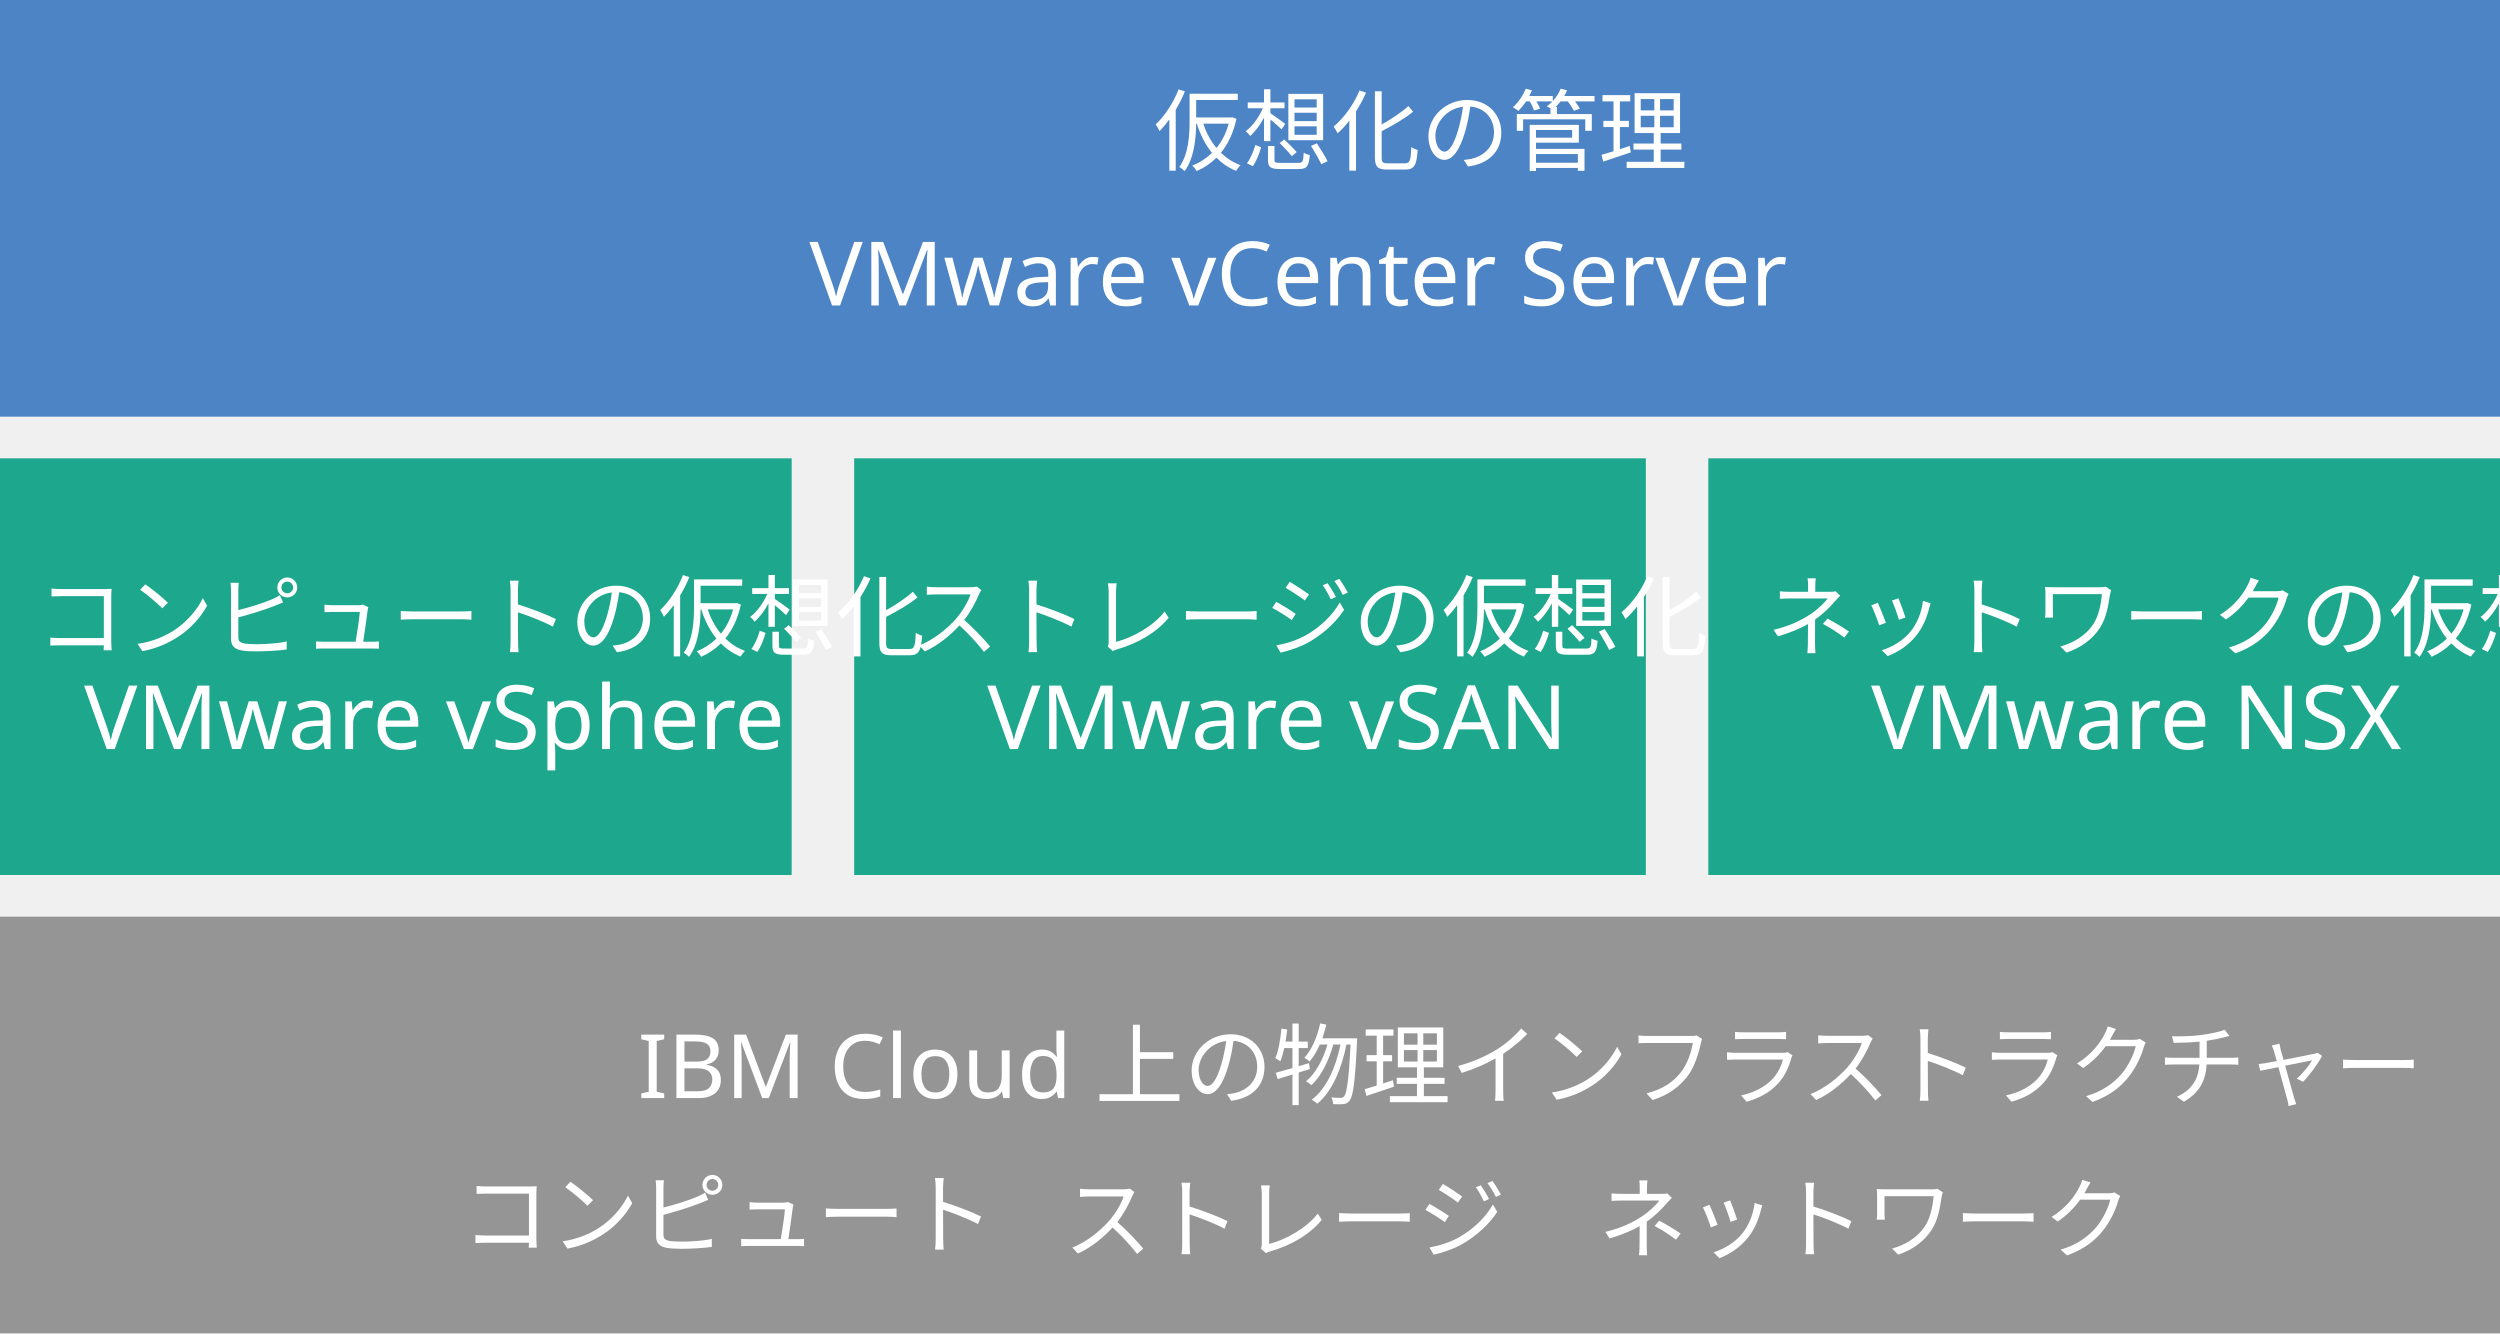
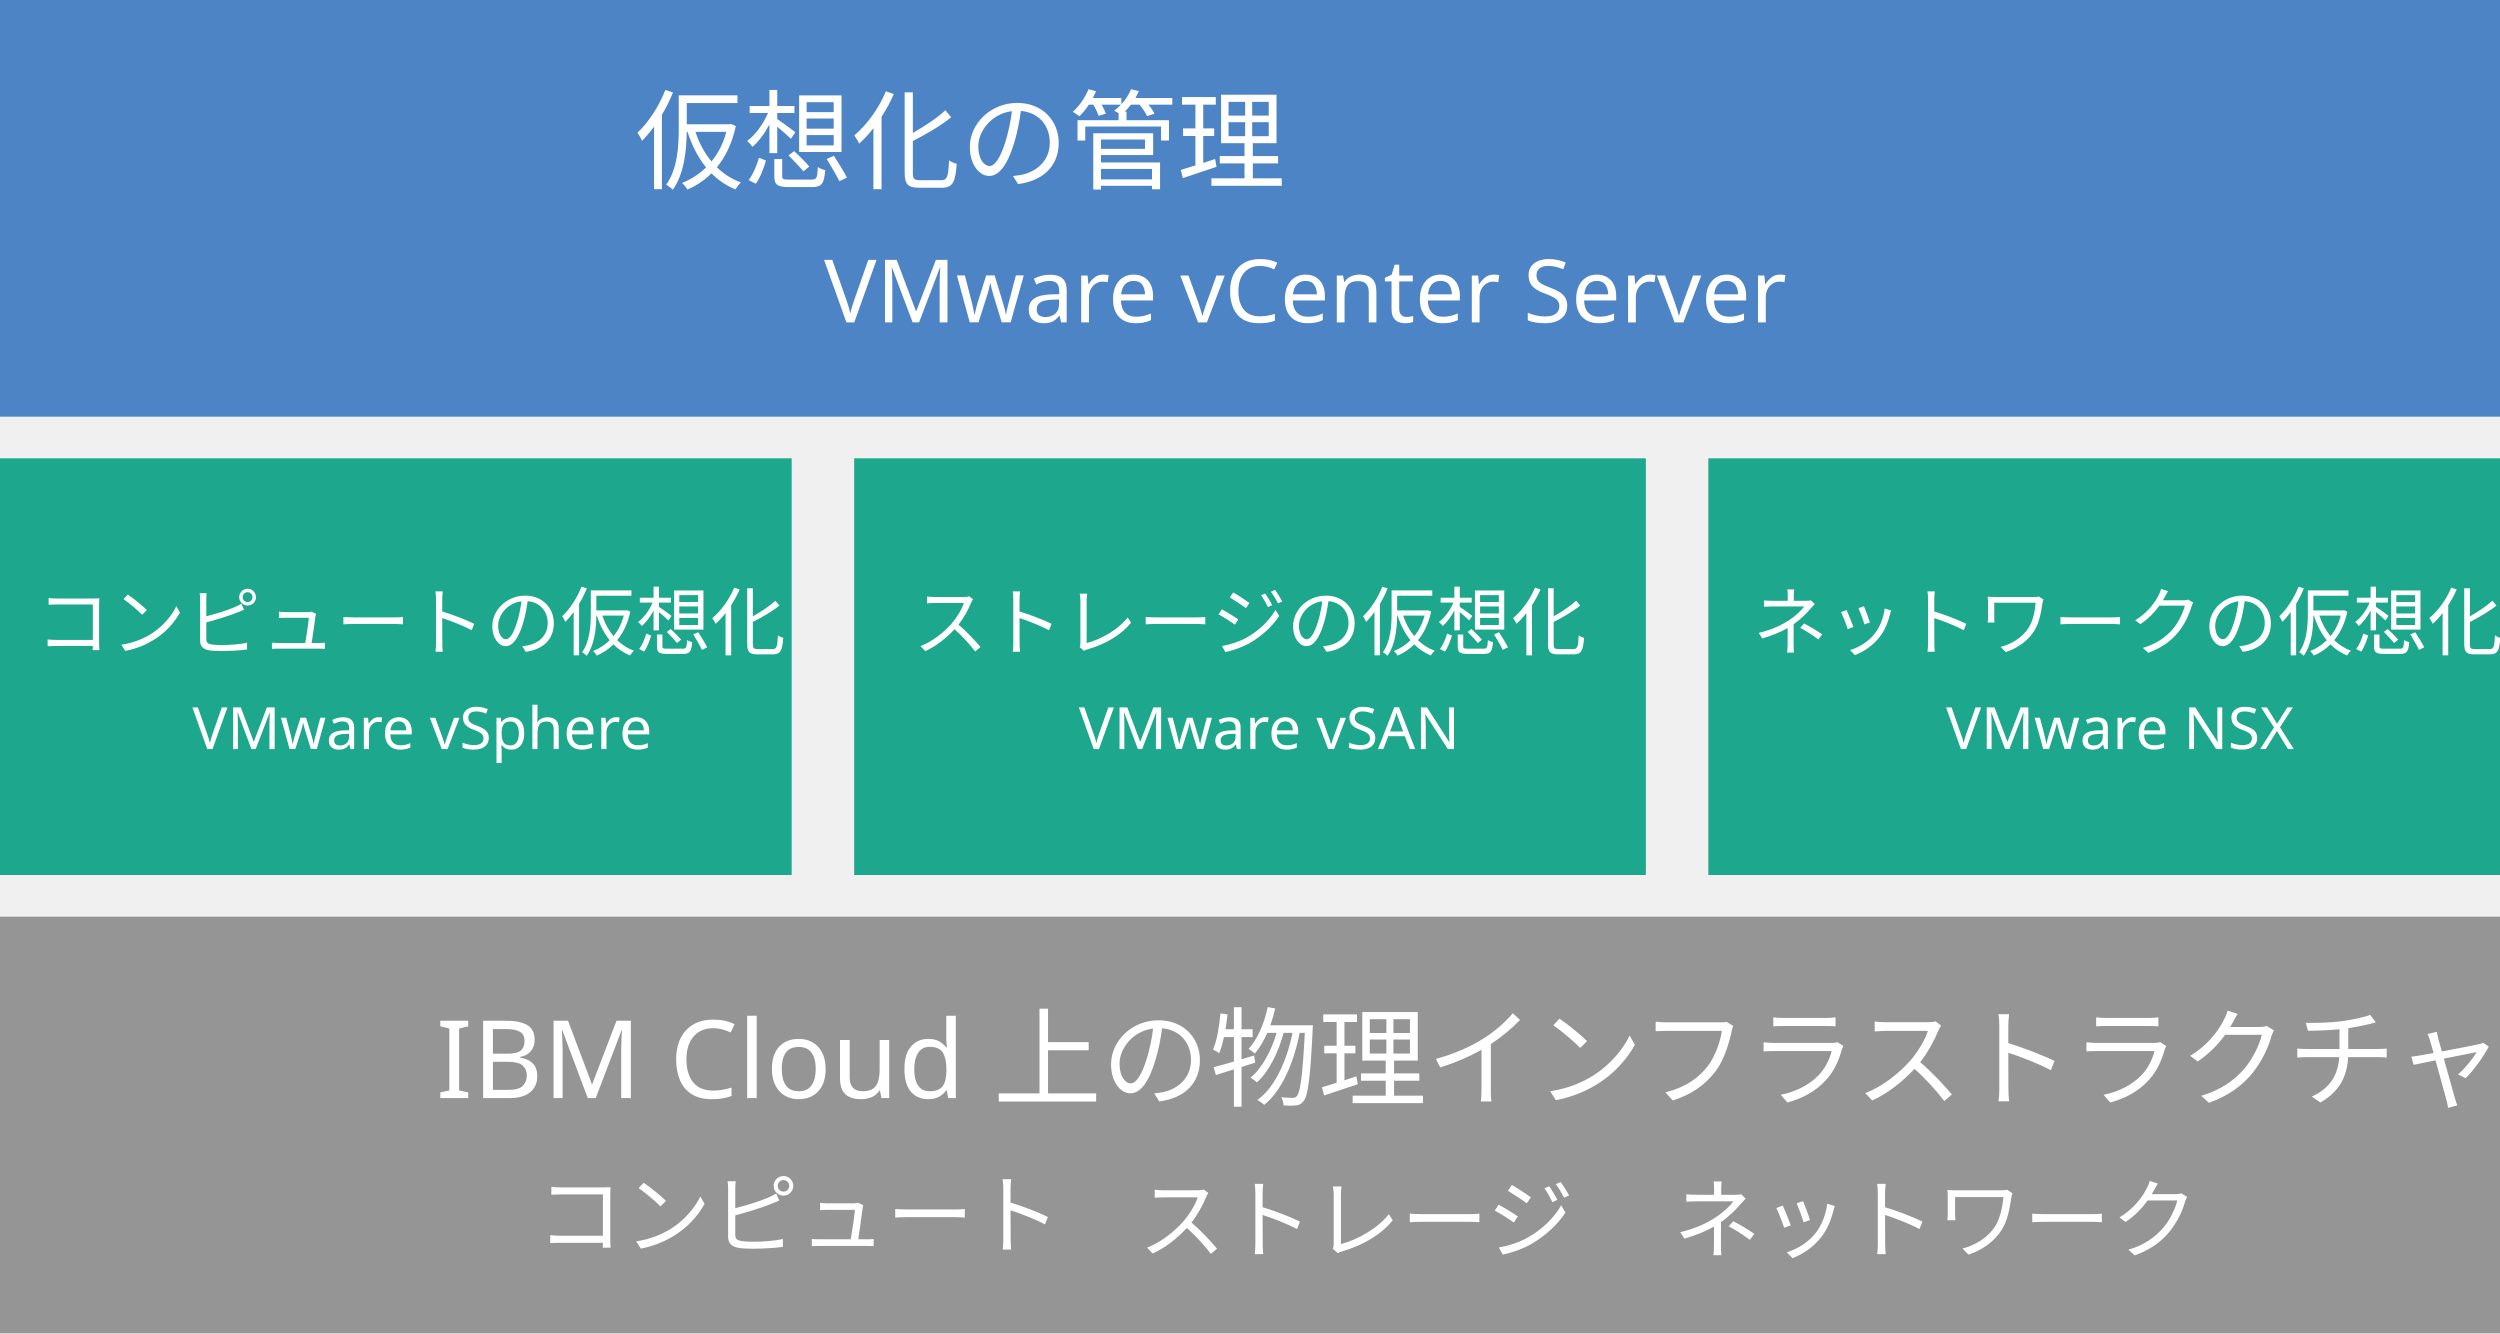
<svg xmlns="http://www.w3.org/2000/svg" version="1.1" id="Layer_1" x="0px" y="0px" viewBox="0 0 600 320" style="enable-background:new 0 0 600 320;" xml:space="preserve">
-   <defs id="defs49" />
-   <style type="text/css" id="style2">
+   <style type="text/css">
	.st0{fill:#4C84C5;}
	.st1{fill:#959595;}
	.st2{fill:#1DA78D;}
	.st3{fill:#FFFFFF;}
	.st4{font-family:'Roboto-Light';}
	.st5{font-size:26px;}
	.st6{font-size:21px;}
	.st7{font-size:18px;}
	.st8{font-size:14px;}
</style>
-   <rect class="st0" width="600" height="100" id="rect4" />
-   <rect y="220" class="st1" width="600" height="100" id="rect6" />
-   <rect y="110" class="st2" width="190" height="100" id="rect8" />
-   <rect x="205" y="110" class="st2" width="190" height="100" id="rect10" />
-   <rect x="410" y="110" class="st2" width="190" height="100" id="rect12" />
-   <text id="text18" x="148.952" y="39.303" style="font-style:normal;font-variant:normal;font-weight:normal;font-stretch:normal;font-size:21.333px;font-family:'MS UI Gothic';-inkscape-font-specification:'MS UI Gothic, Normal';font-variant-ligatures:normal;font-variant-caps:normal;font-variant-numeric:normal;font-feature-settings:normal;text-align:start;writing-mode:lr-tb;text-anchor:start">
-     <tspan x="148.952" y="39.303" class="st3 st4 st5" id="tspan14" style="font-style:normal;font-variant:normal;font-weight:normal;font-stretch:normal;font-size:21.333px;font-family:'MS UI Gothic';-inkscape-font-specification:'MS UI Gothic, Normal';font-variant-ligatures:normal;font-variant-caps:normal;font-variant-numeric:normal;font-feature-settings:normal;text-align:start;writing-mode:lr-tb;text-anchor:start;fill:#ffffff">　　　　　　仮想化の管理</tspan>
-     <tspan x="194.252" y="73.303" class="st3 st4 st6" id="tspan16" style="font-style:normal;font-variant:normal;font-weight:normal;font-stretch:normal;font-size:21.333px;font-family:'MS UI Gothic';-inkscape-font-specification:'MS UI Gothic, Normal';font-variant-ligatures:normal;font-variant-caps:normal;font-variant-numeric:normal;font-feature-settings:normal;text-align:start;writing-mode:lr-tb;text-anchor:start;fill:#ffffff">VMware vCenter Server</tspan>
+   <rect class="st0" width="600" height="100" />
+   <rect y="220" class="st1" width="600" height="100" />
+   <rect y="110" class="st2" width="190" height="100" />
+   <rect x="205" y="110" class="st2" width="190" height="100" />
+   <rect x="410" y="110" class="st2" width="190" height="100" />
+   <text transform="matrix(1 0 0 1 152.4775 43.3711)">
+     <tspan x="0" y="0" class="st3 st4 st5">仮想化の管理</tspan>
+     <tspan x="45.3" y="34" class="st3 st4 st6">VMware vCenter Server</tspan>
  </text>
-   <text id="text24" x="-17.425" y="155.875" style="font-style:normal;font-variant:normal;font-weight:normal;font-stretch:normal;font-size:21.333px;font-family:'MS UI Gothic';-inkscape-font-specification:'MS UI Gothic, Normal';font-variant-ligatures:normal;font-variant-caps:normal;font-variant-numeric:normal;font-feature-settings:normal;text-align:start;writing-mode:lr-tb;text-anchor:start">
-     <tspan x="-17.425" y="155.875" class="st3 st4 st7" id="tspan20" style="font-style:normal;font-variant:normal;font-weight:normal;font-stretch:normal;font-size:21.333px;font-family:'MS UI Gothic';-inkscape-font-specification:'MS UI Gothic, Normal';font-variant-ligatures:normal;font-variant-caps:normal;font-variant-numeric:normal;font-feature-settings:normal;text-align:start;writing-mode:lr-tb;text-anchor:start;fill:#ffffff">　 コンピュートの仮想化</tspan>
-     <tspan x="20.175" y="179.775" class="st3 st4 st8" id="tspan22" style="font-style:normal;font-variant:normal;font-weight:normal;font-stretch:normal;font-size:21.333px;font-family:'MS UI Gothic';-inkscape-font-specification:'MS UI Gothic, Normal';font-variant-ligatures:normal;font-variant-caps:normal;font-variant-numeric:normal;font-feature-settings:normal;text-align:start;writing-mode:lr-tb;text-anchor:start;fill:#ffffff">VMware vSphere</tspan>
+   <text transform="matrix(1 0 0 1 8.5747 155.8755)">
+     <tspan x="0" y="0" class="st3 st4 st7">コンピュートの仮想化</tspan>
+     <tspan x="37.6" y="23.9" class="st3 st4 st8">VMware vSphere</tspan>
  </text>
-   <text id="text30" style="font-style:normal;font-variant:normal;font-weight:normal;font-stretch:normal;font-size:21.333px;font-family:'MS UI Gothic';-inkscape-font-specification:'MS UI Gothic, Normal';font-variant-ligatures:normal;font-variant-caps:normal;font-variant-numeric:normal;font-feature-settings:normal;text-align:start;writing-mode:lr-tb;text-anchor:start" x="197.127" y="155.875">
-     <tspan x="197.127" y="155.875" class="st3 st4 st7" id="tspan26" style="font-style:normal;font-variant:normal;font-weight:normal;font-stretch:normal;font-size:21.333px;font-family:'MS UI Gothic';-inkscape-font-specification:'MS UI Gothic, Normal';font-variant-ligatures:normal;font-variant-caps:normal;font-variant-numeric:normal;font-feature-settings:normal;text-align:start;writing-mode:lr-tb;text-anchor:start;fill:#ffffff">　ストレージの仮想化</tspan>
-     <tspan x="236.927" y="179.775" class="st3 st4 st8" id="tspan28" style="font-style:normal;font-variant:normal;font-weight:normal;font-stretch:normal;font-size:21.333px;font-family:'MS UI Gothic';-inkscape-font-specification:'MS UI Gothic, Normal';font-variant-ligatures:normal;font-variant-caps:normal;font-variant-numeric:normal;font-feature-settings:normal;text-align:start;writing-mode:lr-tb;text-anchor:start;fill:#ffffff">VMware vSAN</tspan>
+   <text transform="matrix(1 0 0 1 219.127 155.8755)">
+     <tspan x="0" y="0" class="st3 st4 st7">ストレージの仮想化</tspan>
+     <tspan x="39.8" y="23.9" class="st3 st4 st8">VMware vSAN</tspan>
  </text>
-   <text id="text36" x="402.666" y="155.875" style="font-style:normal;font-variant:normal;font-weight:normal;font-stretch:normal;font-size:21.333px;font-family:'MS UI Gothic';-inkscape-font-specification:'MS UI Gothic, Normal';font-variant-ligatures:normal;font-variant-caps:normal;font-variant-numeric:normal;font-feature-settings:normal;text-align:start;writing-mode:lr-tb;text-anchor:start">
-     <tspan x="402.666" y="155.875" class="st3 st4 st7" id="tspan32" style="font-style:normal;font-variant:normal;font-weight:normal;font-stretch:normal;font-size:21.333px;font-family:'MS UI Gothic';-inkscape-font-specification:'MS UI Gothic, Normal';font-variant-ligatures:normal;font-variant-caps:normal;font-variant-numeric:normal;font-feature-settings:normal;text-align:start;writing-mode:lr-tb;text-anchor:start;fill:#ffffff">　ネットワークの仮想化</tspan>
-     <tspan x="449.066" y="179.775" class="st3 st4 st8" id="tspan34" style="font-style:normal;font-variant:normal;font-weight:normal;font-stretch:normal;font-size:21.333px;font-family:'MS UI Gothic';-inkscape-font-specification:'MS UI Gothic, Normal';font-variant-ligatures:normal;font-variant-caps:normal;font-variant-numeric:normal;font-feature-settings:normal;text-align:start;writing-mode:lr-tb;text-anchor:start;fill:#ffffff">VMware NSX</tspan>
+   <text transform="matrix(1 0 0 1 420.666 155.8755)">
+     <tspan x="0" y="0" class="st3 st4 st7">ネットワークの仮想化</tspan>
+     <tspan x="46.4" y="23.9" class="st3 st4 st8">VMware NSX</tspan>
  </text>
-   <text class="st3 st4 st5" id="text38" x="120.626" y="263.537" style="font-style:normal;font-variant:normal;font-weight:normal;font-stretch:normal;font-size:21.333px;font-family:'MS UI Gothic';-inkscape-font-specification:'MS UI Gothic, Normal';font-variant-ligatures:normal;font-variant-caps:normal;font-variant-numeric:normal;font-feature-settings:normal;text-align:start;writing-mode:lr-tb;text-anchor:start;fill:#ffffff">  　IBM Cloud 上の物理インフラストラクチャー</text>
-   <text class="st3 st4 st6" id="text40" x="255.21" y="300.373" style="font-style:normal;font-variant:normal;font-weight:normal;font-stretch:normal;font-size:21.333px;font-family:'MS UI Gothic';-inkscape-font-specification:'MS UI Gothic, Normal';font-variant-ligatures:normal;font-variant-caps:normal;font-variant-numeric:normal;font-feature-settings:normal;text-align:start;writing-mode:lr-tb;text-anchor:start;fill:#ffffff">ストレージ</text>
-   <text class="st3 st4 st6" id="text42" x="383.599" y="300.373" style="font-style:normal;font-variant:normal;font-weight:normal;font-stretch:normal;font-size:21.333px;font-family:'MS UI Gothic';-inkscape-font-specification:'MS UI Gothic, Normal';font-variant-ligatures:normal;font-variant-caps:normal;font-variant-numeric:normal;font-feature-settings:normal;text-align:start;writing-mode:lr-tb;text-anchor:start;fill:#ffffff">ネットワーク</text>
-   <text class="st3 st4 st6" id="text44" x="110.713" y="299.256" style="font-style:normal;font-variant:normal;font-weight:normal;font-stretch:normal;font-size:21.333px;font-family:'MS UI Gothic';-inkscape-font-specification:'MS UI Gothic, Normal';font-variant-ligatures:normal;font-variant-caps:normal;font-variant-numeric:normal;font-feature-settings:normal;text-align:start;writing-mode:lr-tb;text-anchor:start;fill:#ffffff">コンピュート</text>
+   <text transform="matrix(1 0 0 1 104.6255 263.5371)" class="st3 st4 st5">IBM Cloud 上の物理インフラストラクチャー</text>
+   <text transform="matrix(1 0 0 1 273.2098 300.3732)" class="st3 st4 st6">ストレージ</text>
+   <text transform="matrix(1 0 0 1 401.5988 300.3732)" class="st3 st4 st6">ネットワーク</text>
+   <text transform="matrix(1 0 0 1 128.7132 299.2558)" class="st3 st4 st6">コンピュート</text>
</svg>
